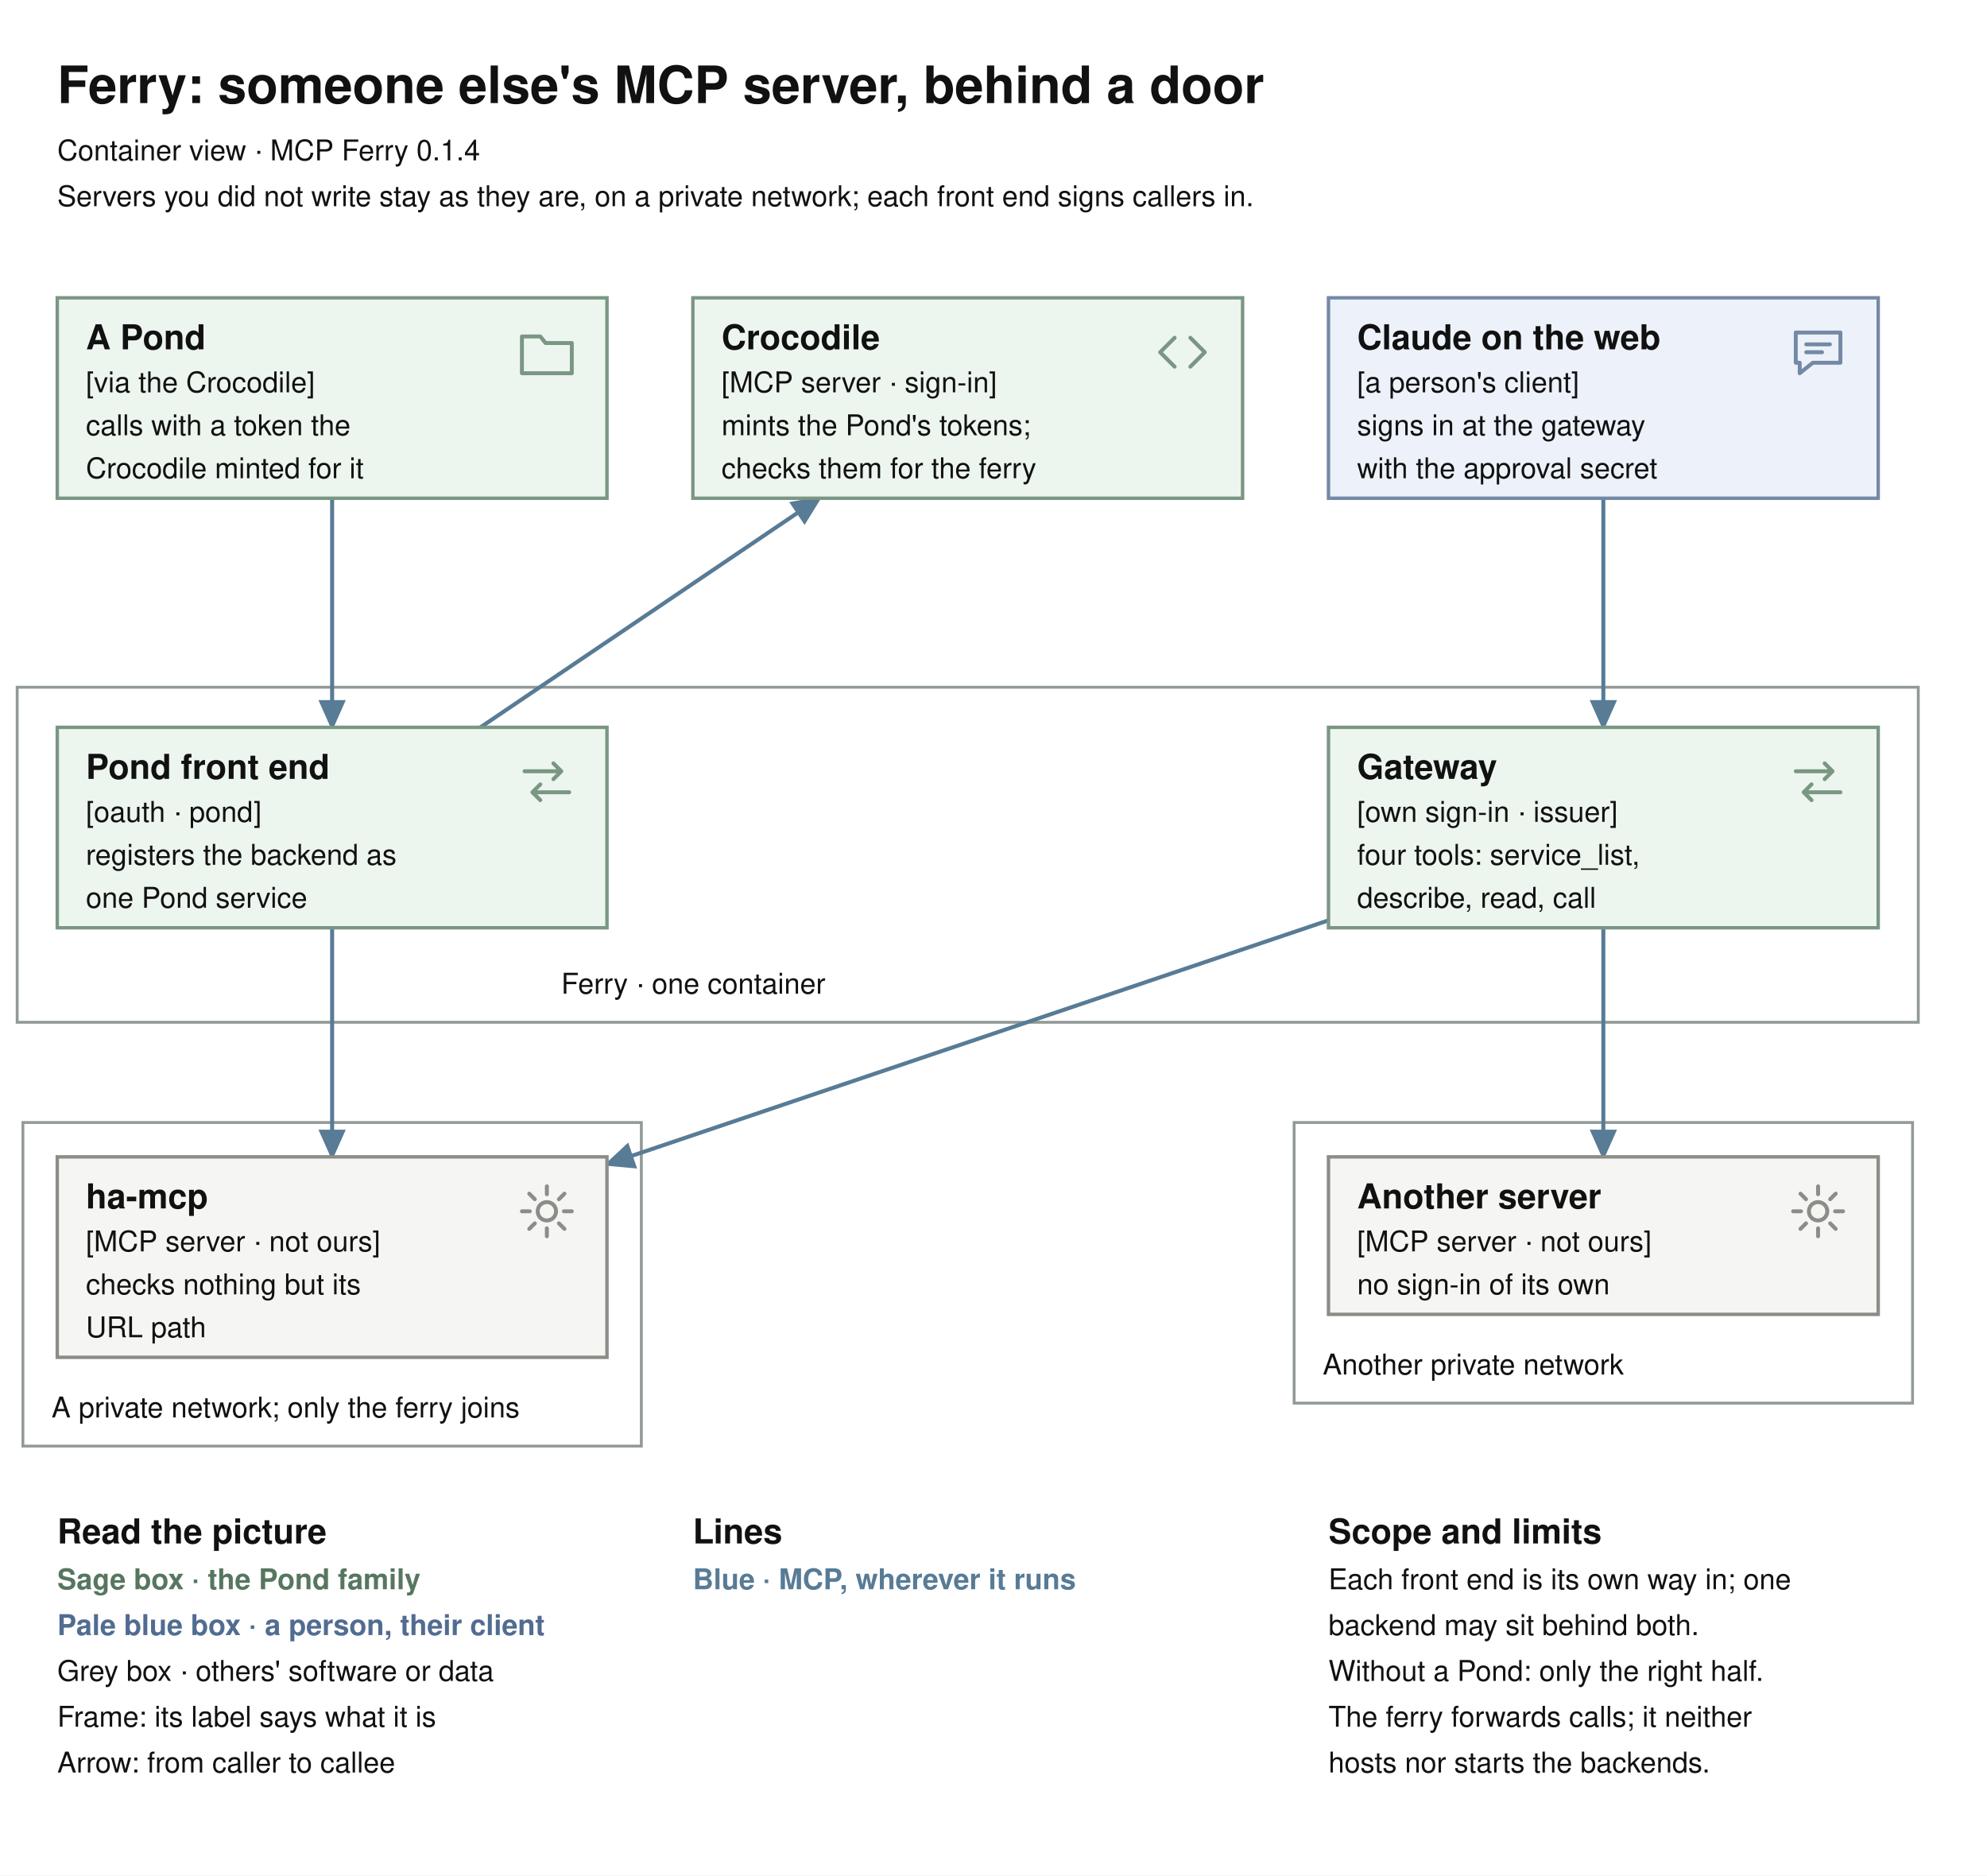
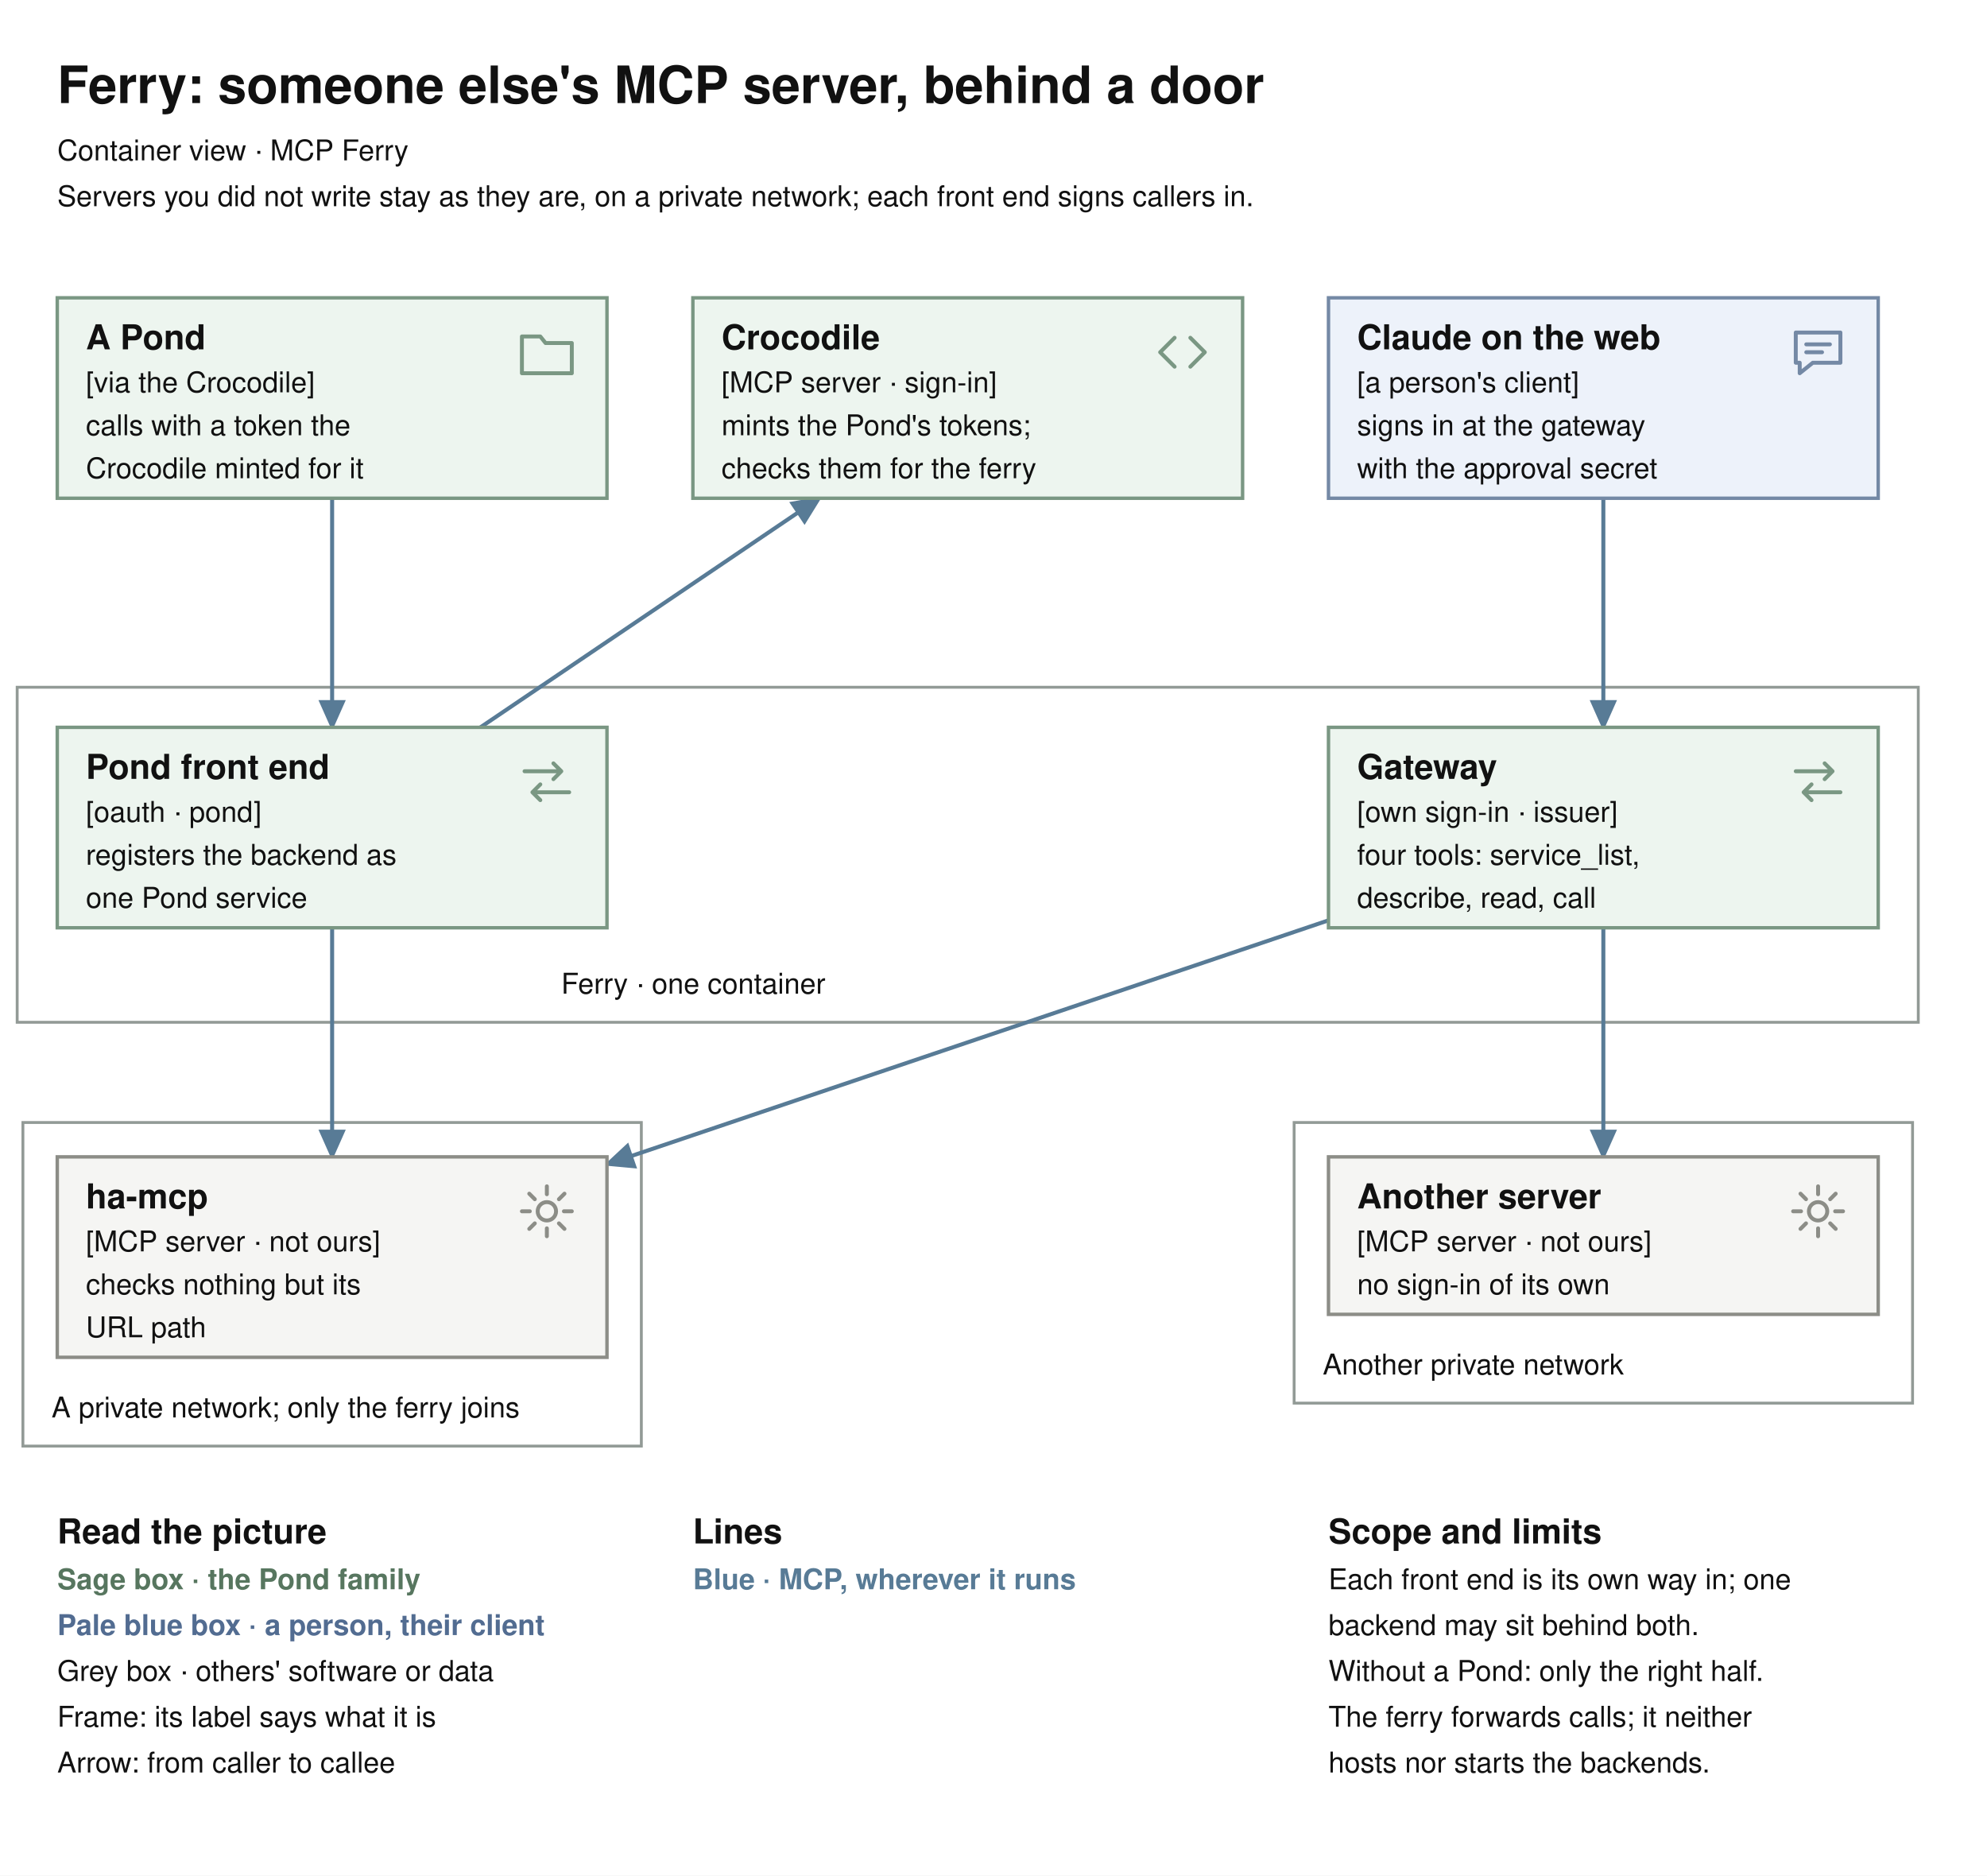
<svg xmlns="http://www.w3.org/2000/svg" width="694pt" height="655pt" viewBox="0 0 694 655">
  <rect x="0" y="0" width="694" height="655" fill="#ffffff" />
  <text x="20.0" y="36.0" font-family="Helvetica,Arial,sans-serif" font-size="18" font-weight="bold" fill="#111111" xml:space="preserve">Ferry: someone else's MCP server, behind a door</text>
-   <text x="20.0" y="56.0" font-family="Helvetica,Arial,sans-serif" font-size="10" fill="#111111" xml:space="preserve">Container view · MCP Ferry 0.1.4</text>
+   <text x="20.0" y="56.0" font-family="Helvetica,Arial,sans-serif" font-size="10" fill="#111111" xml:space="preserve">Container view · MCP Ferry</text>
  <text x="20.0" y="72.0" font-family="Helvetica,Arial,sans-serif" font-size="10" fill="#111111" xml:space="preserve">Servers you did not write stay as they are, on a private network; each front end signs callers in.</text>
  <g class="cluster">
    <rect x="6" y="240" width="664" height="117" fill="none" stroke="#929a96" stroke-width="1" />
    <text x="196.0" y="347.0" font-family="Helvetica,Arial,sans-serif" font-size="10" fill="#111111" xml:space="preserve">Ferry · one container</text>
  </g>
  <g class="cluster">
    <rect x="8" y="392" width="216" height="113" fill="none" stroke="#929a96" stroke-width="1" />
    <text x="18.0" y="495.0" font-family="Helvetica,Arial,sans-serif" font-size="10" fill="#111111" xml:space="preserve">A private network; only the ferry joins</text>
  </g>
  <g class="cluster">
    <rect x="452" y="392" width="216" height="98" fill="none" stroke="#929a96" stroke-width="1" />
    <text x="462.0" y="480.0" font-family="Helvetica,Arial,sans-serif" font-size="10" fill="#111111" xml:space="preserve">Another private network</text>
  </g>
  <g class="edge">
    <path fill="none" stroke="#587b96" stroke-width="1.4" d="M116.0,174.0 L116.0,245.0" />
    <polygon fill="#587b96" stroke="#587b96" points="116.0,254.0 120.0,245.0 112.0,245.0" />
  </g>
  <g class="edge">
    <path fill="none" stroke="#587b96" stroke-width="1.4" d="M167.8,254.0 L278.7,179.0" />
    <polygon fill="#587b96" stroke="#587b96" points="286.2,174.0 276.5,175.7 281.0,182.4" />
  </g>
  <g class="edge">
    <path fill="none" stroke="#587b96" stroke-width="1.4" d="M560.0,174.0 L560.0,245.0" />
    <polygon fill="#587b96" stroke="#587b96" points="560.0,254.0 564.0,245.0 556.0,245.0" />
  </g>
  <g class="edge">
    <path fill="none" stroke="#587b96" stroke-width="1.4" d="M116.0,324.0 L116.0,395.0" />
    <polygon fill="#587b96" stroke="#587b96" points="116.0,404.0 120.0,395.0 112.0,395.0" />
  </g>
  <g class="edge">
    <path fill="none" stroke="#587b96" stroke-width="1.4" d="M464.0,321.4 L220.5,403.7" />
    <polygon fill="#587b96" stroke="#587b96" points="212.0,406.6 221.8,407.5 219.2,399.9" />
  </g>
  <g class="edge">
    <path fill="none" stroke="#587b96" stroke-width="1.4" d="M560.0,324.0 L560.0,395.0" />
    <polygon fill="#587b96" stroke="#587b96" points="560.0,404.0 564.0,395.0 556.0,395.0" />
  </g>
  <g class="node">
    <rect x="20" y="104" width="192" height="70" fill="#edf5ef" stroke="#7a9783" stroke-width="1.2" />
    <text x="30.0" y="122.0" font-family="Helvetica,Arial,sans-serif" font-size="12" font-weight="bold" fill="#111111" xml:space="preserve">A Pond</text>
    <text x="30.0" y="137.0" font-family="Helvetica,Arial,sans-serif" font-size="10" fill="#111111" xml:space="preserve">[via the Crocodile]</text>
    <text x="30.0" y="152.0" font-family="Helvetica,Arial,sans-serif" font-size="10" fill="#111111" xml:space="preserve">calls with a token the</text>
    <text x="30.0" y="167.0" font-family="Helvetica,Arial,sans-serif" font-size="10" fill="#111111" xml:space="preserve">Crocodile minted for it</text>
    <path transform="translate(180,112) scale(0.917)" d="M2.5 6h7l2 2.5h10v11.5h-19z" fill="none" stroke="#7a9783" stroke-width="1.5" stroke-linecap="round" stroke-linejoin="round" />
  </g>
  <g class="node">
    <rect x="242" y="104" width="192" height="70" fill="#edf5ef" stroke="#7a9783" stroke-width="1.2" />
    <text x="252.0" y="122.0" font-family="Helvetica,Arial,sans-serif" font-size="12" font-weight="bold" fill="#111111" xml:space="preserve">Crocodile</text>
    <text x="252.0" y="137.0" font-family="Helvetica,Arial,sans-serif" font-size="10" fill="#111111" xml:space="preserve">[MCP server · sign-in]</text>
    <text x="252.0" y="152.0" font-family="Helvetica,Arial,sans-serif" font-size="10" fill="#111111" xml:space="preserve">mints the Pond's tokens;</text>
    <text x="252.0" y="167.0" font-family="Helvetica,Arial,sans-serif" font-size="10" fill="#111111" xml:space="preserve">checks them for the ferry</text>
    <path transform="translate(402,112) scale(0.917)" d="M9 6.5 3.5 12 9 17.5 M15 6.5 20.5 12 15 17.5" fill="none" stroke="#7a9783" stroke-width="1.5" stroke-linecap="round" stroke-linejoin="round" />
  </g>
  <g class="node">
    <rect x="464" y="104" width="192" height="70" fill="#edf2fa" stroke="#7489a5" stroke-width="1.2" />
    <text x="474.0" y="122.0" font-family="Helvetica,Arial,sans-serif" font-size="12" font-weight="bold" fill="#111111" xml:space="preserve">Claude on the web</text>
    <text x="474.0" y="137.0" font-family="Helvetica,Arial,sans-serif" font-size="10" fill="#111111" xml:space="preserve">[a person's client]</text>
    <text x="474.0" y="152.0" font-family="Helvetica,Arial,sans-serif" font-size="10" fill="#111111" xml:space="preserve">signs in at the gateway</text>
    <text x="474.0" y="167.0" font-family="Helvetica,Arial,sans-serif" font-size="10" fill="#111111" xml:space="preserve">with the approval secret</text>
    <path transform="translate(624,112) scale(0.917)" d="M3.5 4.5h17v11.5H10l-5 4v-4H3.5z M7.5 9h9 M7.5 12h6" fill="none" stroke="#7489a5" stroke-width="1.5" stroke-linecap="round" stroke-linejoin="round" />
  </g>
  <g class="node">
    <rect x="20" y="254" width="192" height="70" fill="#edf5ef" stroke="#7a9783" stroke-width="1.2" />
    <text x="30.0" y="272.0" font-family="Helvetica,Arial,sans-serif" font-size="12" font-weight="bold" fill="#111111" xml:space="preserve">Pond front end</text>
    <text x="30.0" y="287.0" font-family="Helvetica,Arial,sans-serif" font-size="10" fill="#111111" xml:space="preserve">[oauth · pond]</text>
    <text x="30.0" y="302.0" font-family="Helvetica,Arial,sans-serif" font-size="10" fill="#111111" xml:space="preserve">registers the backend as</text>
    <text x="30.0" y="317.0" font-family="Helvetica,Arial,sans-serif" font-size="10" fill="#111111" xml:space="preserve">one Pond service</text>
    <path transform="translate(180,262) scale(0.917)" d="M3.5 8h14 M14.5 5l3 3-3 3 M20.5 16h-14 M9.5 13l-3 3 3 3" fill="none" stroke="#7a9783" stroke-width="1.5" stroke-linecap="round" stroke-linejoin="round" />
  </g>
  <g class="node">
    <rect x="464" y="254" width="192" height="70" fill="#edf5ef" stroke="#7a9783" stroke-width="1.2" />
    <text x="474.0" y="272.0" font-family="Helvetica,Arial,sans-serif" font-size="12" font-weight="bold" fill="#111111" xml:space="preserve">Gateway</text>
    <text x="474.0" y="287.0" font-family="Helvetica,Arial,sans-serif" font-size="10" fill="#111111" xml:space="preserve">[own sign-in · issuer]</text>
    <text x="474.0" y="302.0" font-family="Helvetica,Arial,sans-serif" font-size="10" fill="#111111" xml:space="preserve">four tools: service_list,</text>
    <text x="474.0" y="317.0" font-family="Helvetica,Arial,sans-serif" font-size="10" fill="#111111" xml:space="preserve">describe, read, call</text>
    <path transform="translate(624,262) scale(0.917)" d="M3.5 8h14 M14.5 5l3 3-3 3 M20.5 16h-14 M9.5 13l-3 3 3 3" fill="none" stroke="#7a9783" stroke-width="1.5" stroke-linecap="round" stroke-linejoin="round" />
  </g>
  <g class="node">
    <rect x="20" y="404" width="192" height="70" fill="#f5f5f3" stroke="#8c8d87" stroke-width="1.2" />
    <text x="30.0" y="422.0" font-family="Helvetica,Arial,sans-serif" font-size="12" font-weight="bold" fill="#111111" xml:space="preserve">ha-mcp</text>
    <text x="30.0" y="437.0" font-family="Helvetica,Arial,sans-serif" font-size="10" fill="#111111" xml:space="preserve">[MCP server · not ours]</text>
    <text x="30.0" y="452.0" font-family="Helvetica,Arial,sans-serif" font-size="10" fill="#111111" xml:space="preserve">checks nothing but its</text>
    <text x="30.0" y="467.0" font-family="Helvetica,Arial,sans-serif" font-size="10" fill="#111111" xml:space="preserve">URL path</text>
    <path transform="translate(180,412) scale(0.917)" d="M12 8.5a3.5 3.5 0 1 1 0 7a3.5 3.5 0 1 1 0-7z M12 2.5v3 M12 18.5v3 M2.5 12h3 M18.5 12h3 M5.3 5.3l2.1 2.1 M16.6 16.6l2.1 2.1 M5.3 18.7l2.1-2.1 M16.6 7.4l2.1-2.1" fill="none" stroke="#8c8d87" stroke-width="1.5" stroke-linecap="round" stroke-linejoin="round" />
  </g>
  <g class="node">
    <rect x="464" y="404" width="192" height="55" fill="#f5f5f3" stroke="#8c8d87" stroke-width="1.2" />
    <text x="474.0" y="422.0" font-family="Helvetica,Arial,sans-serif" font-size="12" font-weight="bold" fill="#111111" xml:space="preserve">Another server</text>
    <text x="474.0" y="437.0" font-family="Helvetica,Arial,sans-serif" font-size="10" fill="#111111" xml:space="preserve">[MCP server · not ours]</text>
    <text x="474.0" y="452.0" font-family="Helvetica,Arial,sans-serif" font-size="10" fill="#111111" xml:space="preserve">no sign-in of its own</text>
    <path transform="translate(624,412) scale(0.917)" d="M12 8.5a3.5 3.5 0 1 1 0 7a3.5 3.5 0 1 1 0-7z M12 2.5v3 M12 18.5v3 M2.5 12h3 M18.5 12h3 M5.3 5.3l2.1 2.1 M16.6 16.6l2.1 2.1 M5.3 18.7l2.1-2.1 M16.6 7.4l2.1-2.1" fill="none" stroke="#8c8d87" stroke-width="1.5" stroke-linecap="round" stroke-linejoin="round" />
  </g>
  <text x="20.0" y="539.0" font-family="Helvetica,Arial,sans-serif" font-size="12" font-weight="bold" fill="#111111" xml:space="preserve">Read the picture</text>
  <text x="20.0" y="555.0" font-family="Helvetica,Arial,sans-serif" font-size="10" font-weight="bold" fill="#57765f" xml:space="preserve">Sage box · the Pond family</text>
  <text x="20.0" y="571.0" font-family="Helvetica,Arial,sans-serif" font-size="10" font-weight="bold" fill="#526c91" xml:space="preserve">Pale blue box · a person, their client</text>
  <text x="20.0" y="587.0" font-family="Helvetica,Arial,sans-serif" font-size="10" fill="#111111" xml:space="preserve">Grey box · others' software or data</text>
  <text x="20.0" y="603.0" font-family="Helvetica,Arial,sans-serif" font-size="10" fill="#111111" xml:space="preserve">Frame: its label says what it is</text>
  <text x="20.0" y="619.0" font-family="Helvetica,Arial,sans-serif" font-size="10" fill="#111111" xml:space="preserve">Arrow: from caller to callee</text>
  <text x="242.0" y="539.0" font-family="Helvetica,Arial,sans-serif" font-size="12" font-weight="bold" fill="#111111" xml:space="preserve">Lines</text>
  <text x="242.0" y="555.0" font-family="Helvetica,Arial,sans-serif" font-size="10" font-weight="bold" fill="#587b96" xml:space="preserve">Blue · MCP, wherever it runs</text>
  <text x="464.0" y="539.0" font-family="Helvetica,Arial,sans-serif" font-size="12" font-weight="bold" fill="#111111" xml:space="preserve">Scope and limits</text>
  <text x="464.0" y="555.0" font-family="Helvetica,Arial,sans-serif" font-size="10" fill="#111111" xml:space="preserve">Each front end is its own way in; one</text>
  <text x="464.0" y="571.0" font-family="Helvetica,Arial,sans-serif" font-size="10" fill="#111111" xml:space="preserve">backend may sit behind both.</text>
  <text x="464.0" y="587.0" font-family="Helvetica,Arial,sans-serif" font-size="10" fill="#111111" xml:space="preserve">Without a Pond: only the right half.</text>
  <text x="464.0" y="603.0" font-family="Helvetica,Arial,sans-serif" font-size="10" fill="#111111" xml:space="preserve">The ferry forwards calls; it neither</text>
  <text x="464.0" y="619.0" font-family="Helvetica,Arial,sans-serif" font-size="10" fill="#111111" xml:space="preserve">hosts nor starts the backends.</text>
</svg>
